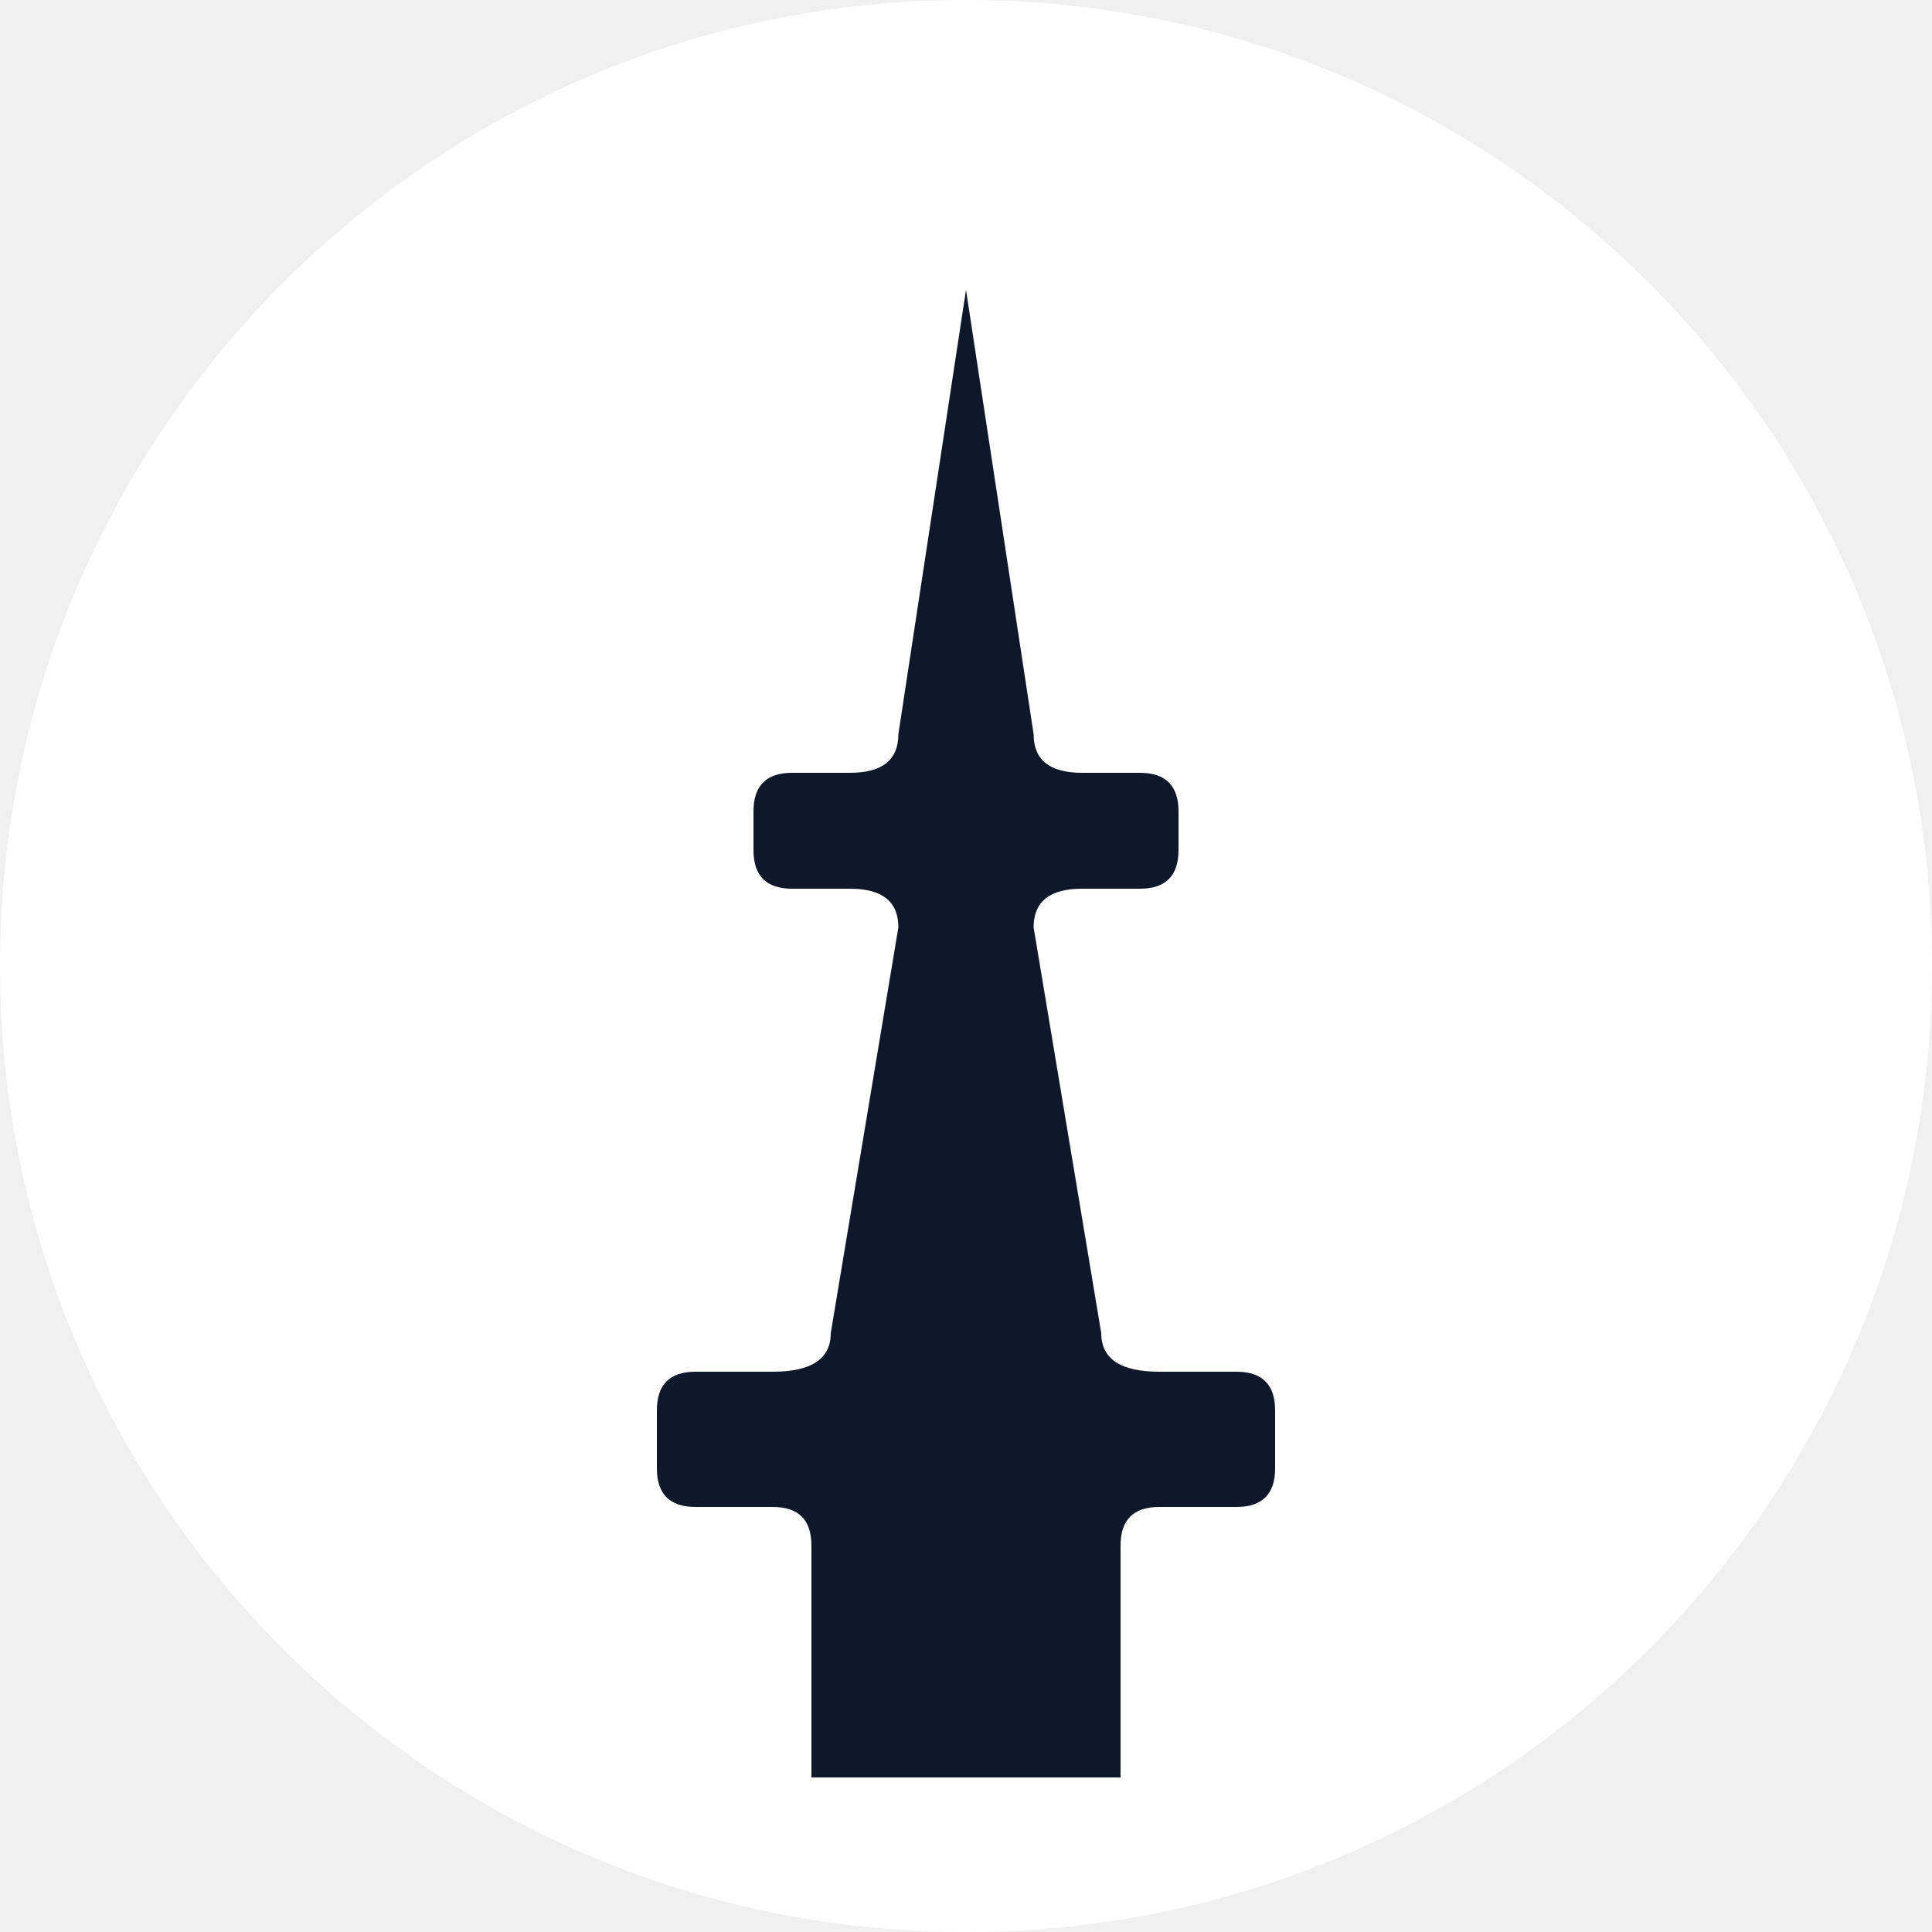
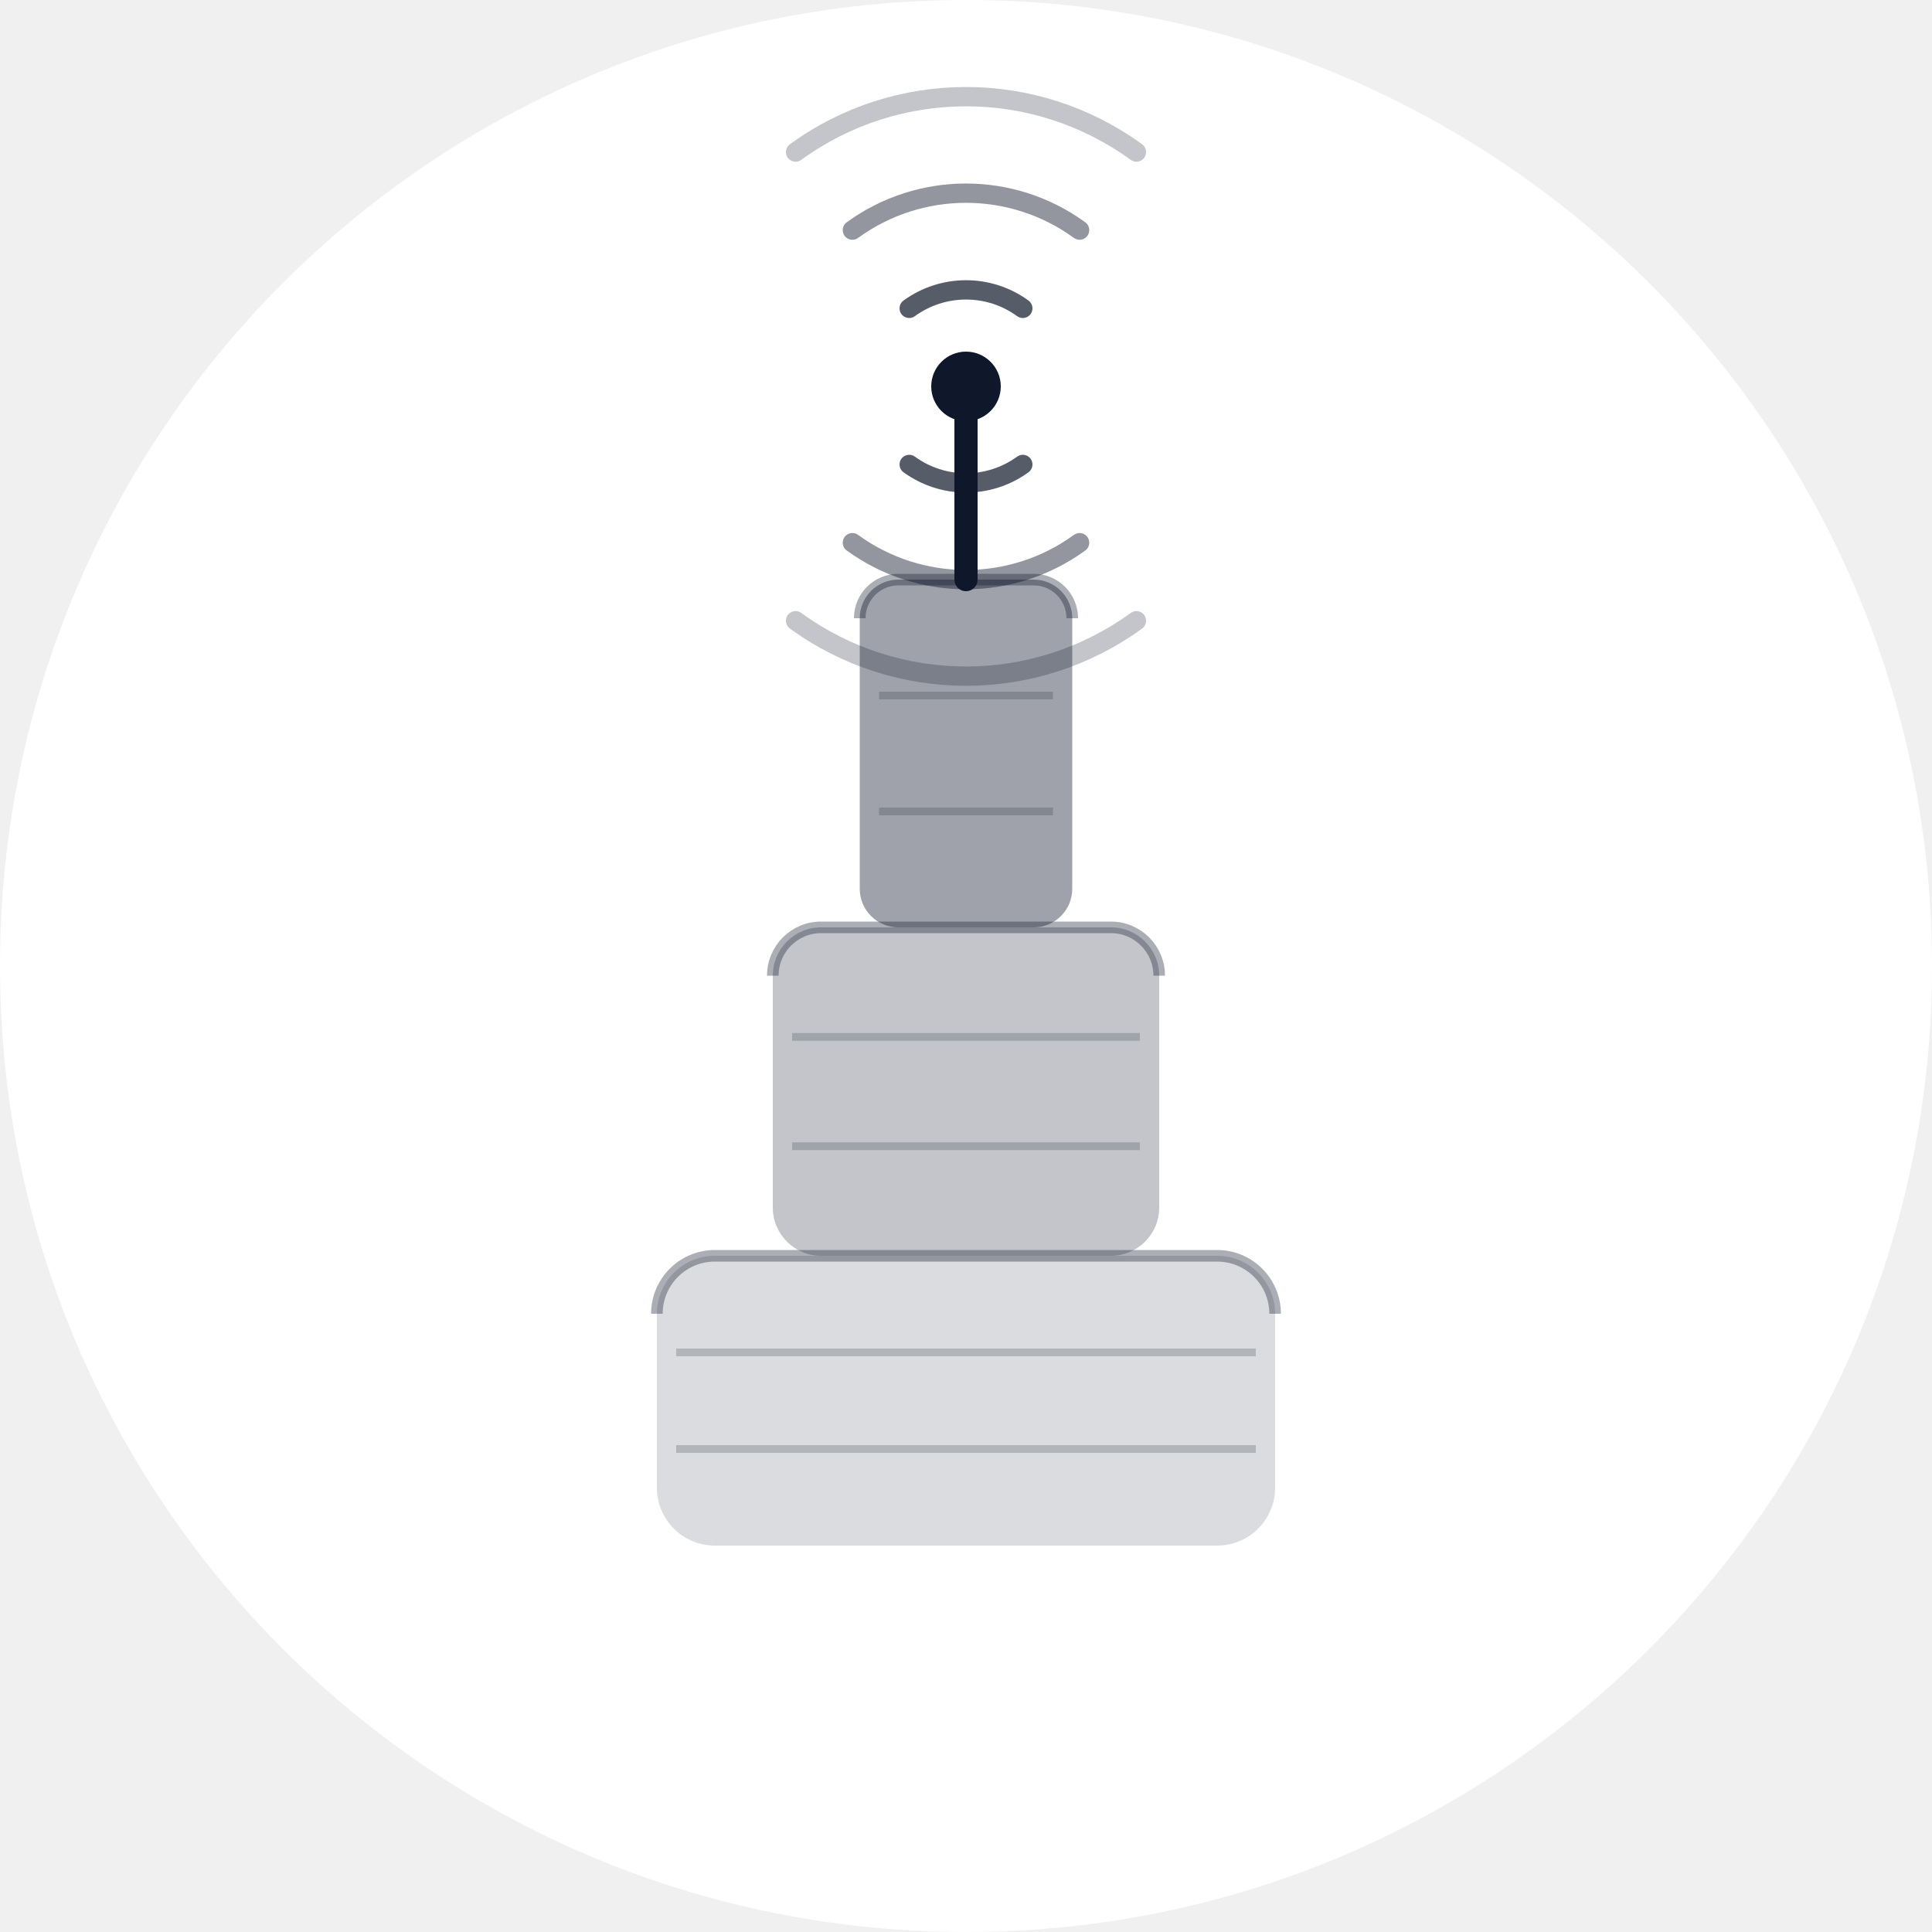
<svg xmlns="http://www.w3.org/2000/svg" viewBox="0 0 100 100">
  <circle cx="50" cy="50" r="50" fill="#ffffff" />
-   <path d="M 50 15 L 46.5 38 Q 46.5 40, 44 40 L 41 40 Q 39 40, 39 42 L 39 44 Q 39 46, 41 46 L 44 46 Q 46.5 46, 46.5 48 L 43 69 Q 43 71, 40 71 L 36 71 Q 34 71, 34 73 L 34 76 Q 34 78, 36 78 L 40 78 Q 42 78, 42 80 L 42 92 L 58 92 L 58 80 Q 58 78, 60 78 L 64 78 Q 66 78, 66 76 L 66 73 Q 66 71, 64 71 L 60 71 Q 57 71, 57 69 L 53.5 48 Q 53.5 46, 56 46 L 59 46 Q 61 46, 61 44 L 61 42 Q 61 40, 59 40 L 56 40 Q 53.5 40, 53.5 38 Z" fill="#0f172a" />
+   <rect x="34" y="65" width="32" height="15" rx="3" ry="3" fill="#0f172a" opacity="0.15" />
+   <rect x="40" y="48" width="20" height="17" rx="2.5" ry="2.5" fill="#0f172a" opacity="0.25" />
+   <rect x="44.5" y="30" width="11" height="18" rx="2" ry="2" fill="#0f172a" opacity="0.4" />
+   <line x1="35" y1="70" x2="65" y2="70" stroke="#0f172a" stroke-width="0.4" opacity="0.2" />
+   <line x1="35" y1="75" x2="65" y2="75" stroke="#0f172a" stroke-width="0.4" opacity="0.2" />
+   <line x1="41" y1="53.67" x2="59" y2="53.67" stroke="#0f172a" stroke-width="0.4" opacity="0.2" />
+   <line x1="41" y1="59.33" x2="59" y2="59.33" stroke="#0f172a" stroke-width="0.4" opacity="0.2" />
+   <line x1="45.5" y1="36" x2="54.5" y2="36" stroke="#0f172a" stroke-width="0.4" opacity="0.2" />
+   <line x1="45.5" y1="42" x2="54.5" y2="42" stroke="#0f172a" stroke-width="0.4" opacity="0.2" />
+   <path d="M 34 68 A 3 3 0 0 1 37 65 L 63 65 A 3 3 0 0 1 66 68" fill="none" stroke="#0f172a" stroke-width="0.6" opacity="0.35" />
+   <path d="M 40 50.5 A 2.5 2.5 0 0 1 42.5 48 L 57.5 48 A 2.5 2.5 0 0 1 60 50.5" fill="none" stroke="#0f172a" stroke-width="0.6" opacity="0.35" />
+   <path d="M 44.5 32 A 2 2 0 0 1 46.5 30 L 53.5 30 A 2 2 0 0 1 55.5 32" fill="none" stroke="#0f172a" stroke-width="0.6" opacity="0.35" />
+   <line x1="50" y1="30" x2="50" y2="20" stroke="#0f172a" stroke-width="1.2" stroke-linecap="round" />
+   <path d="M 47.06 15.96 A 5 5 0 0 1 52.94 15.96" fill="none" stroke="#0f172a" stroke-width="1" stroke-linecap="round" opacity="0.7" />
+   <path d="M 52.94 24.04 A 5 5 0 0 1 47.06 24.04" fill="none" stroke="#0f172a" stroke-width="1" stroke-linecap="round" opacity="0.7" />
+   <path d="M 44.12 11.91 A 10 10 0 0 1 55.88 11.91" fill="none" stroke="#0f172a" stroke-width="1" stroke-linecap="round" opacity="0.45" />
+   <path d="M 55.88 28.09 A 10 10 0 0 1 44.12 28.09" fill="none" stroke="#0f172a" stroke-width="1" stroke-linecap="round" opacity="0.45" />
+   <path d="M 41.18 7.87 A 15 15 0 0 1 58.82 7.87" fill="none" stroke="#0f172a" stroke-width="1" stroke-linecap="round" opacity="0.25" />
+   <path d="M 58.82 32.13 A 15 15 0 0 1 41.18 32.13" fill="none" stroke="#0f172a" stroke-width="1" stroke-linecap="round" opacity="0.25" />
+   <circle cx="50" cy="20" r="1.8" fill="#0f172a" />
</svg>
